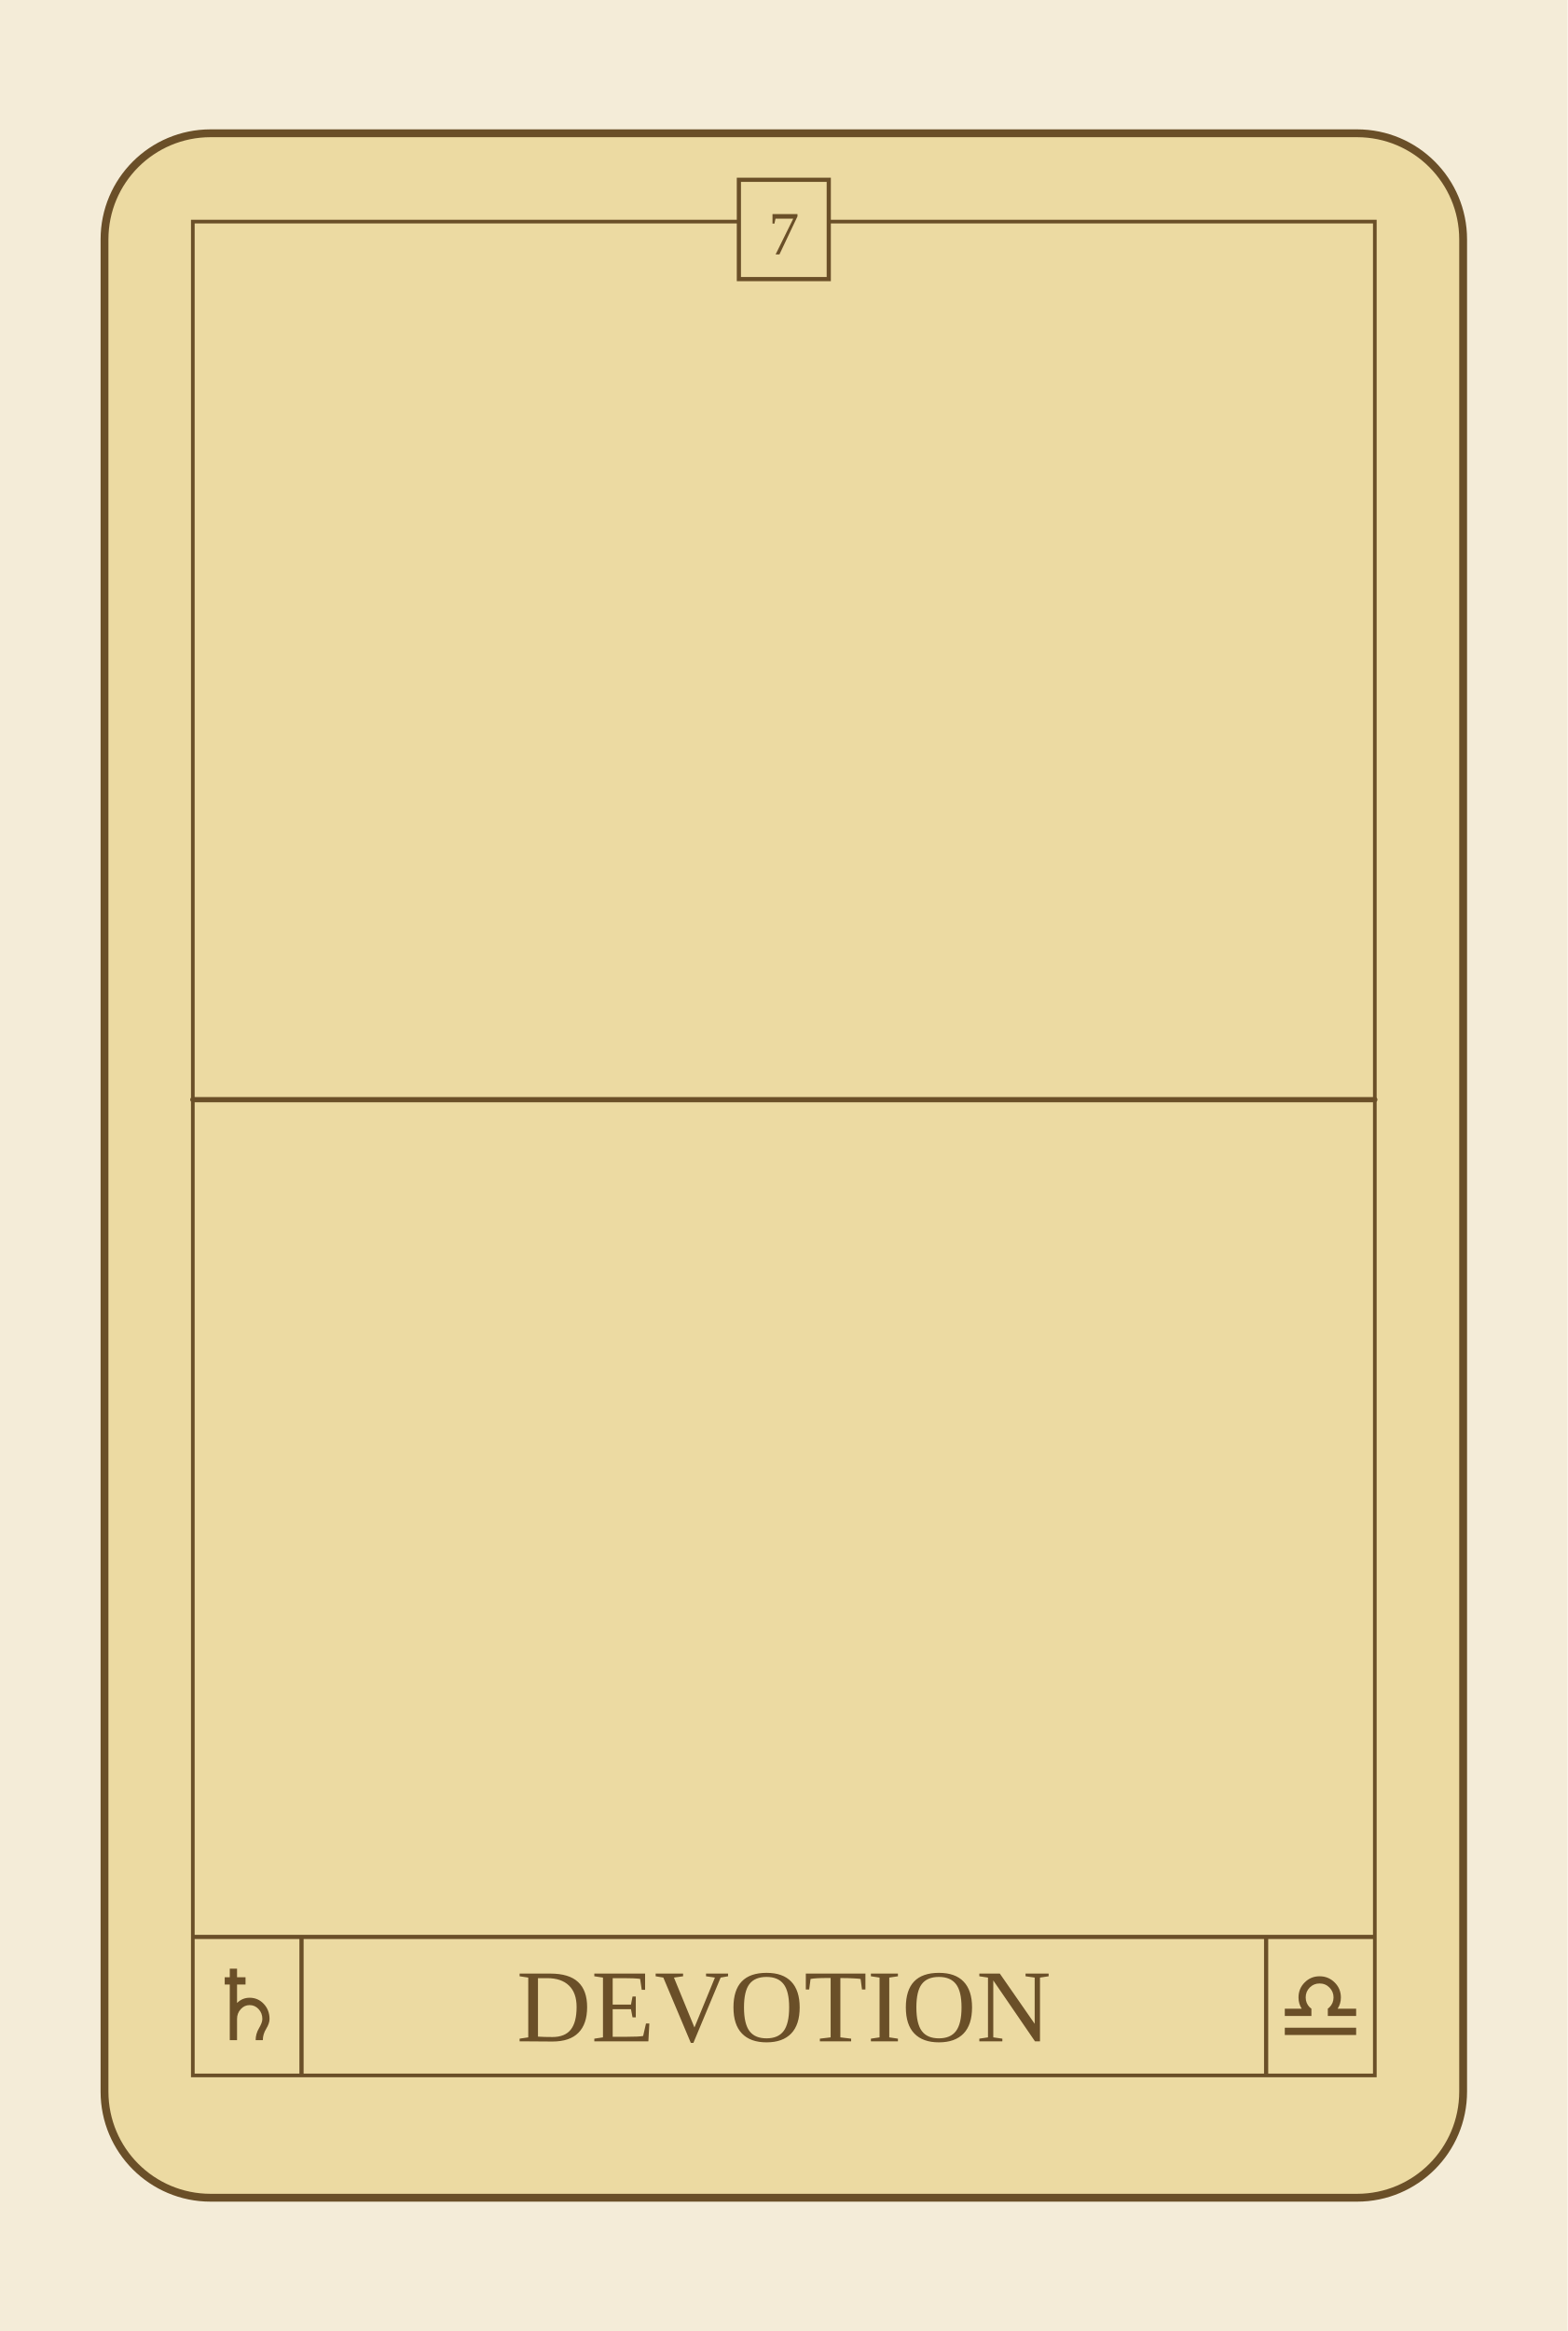
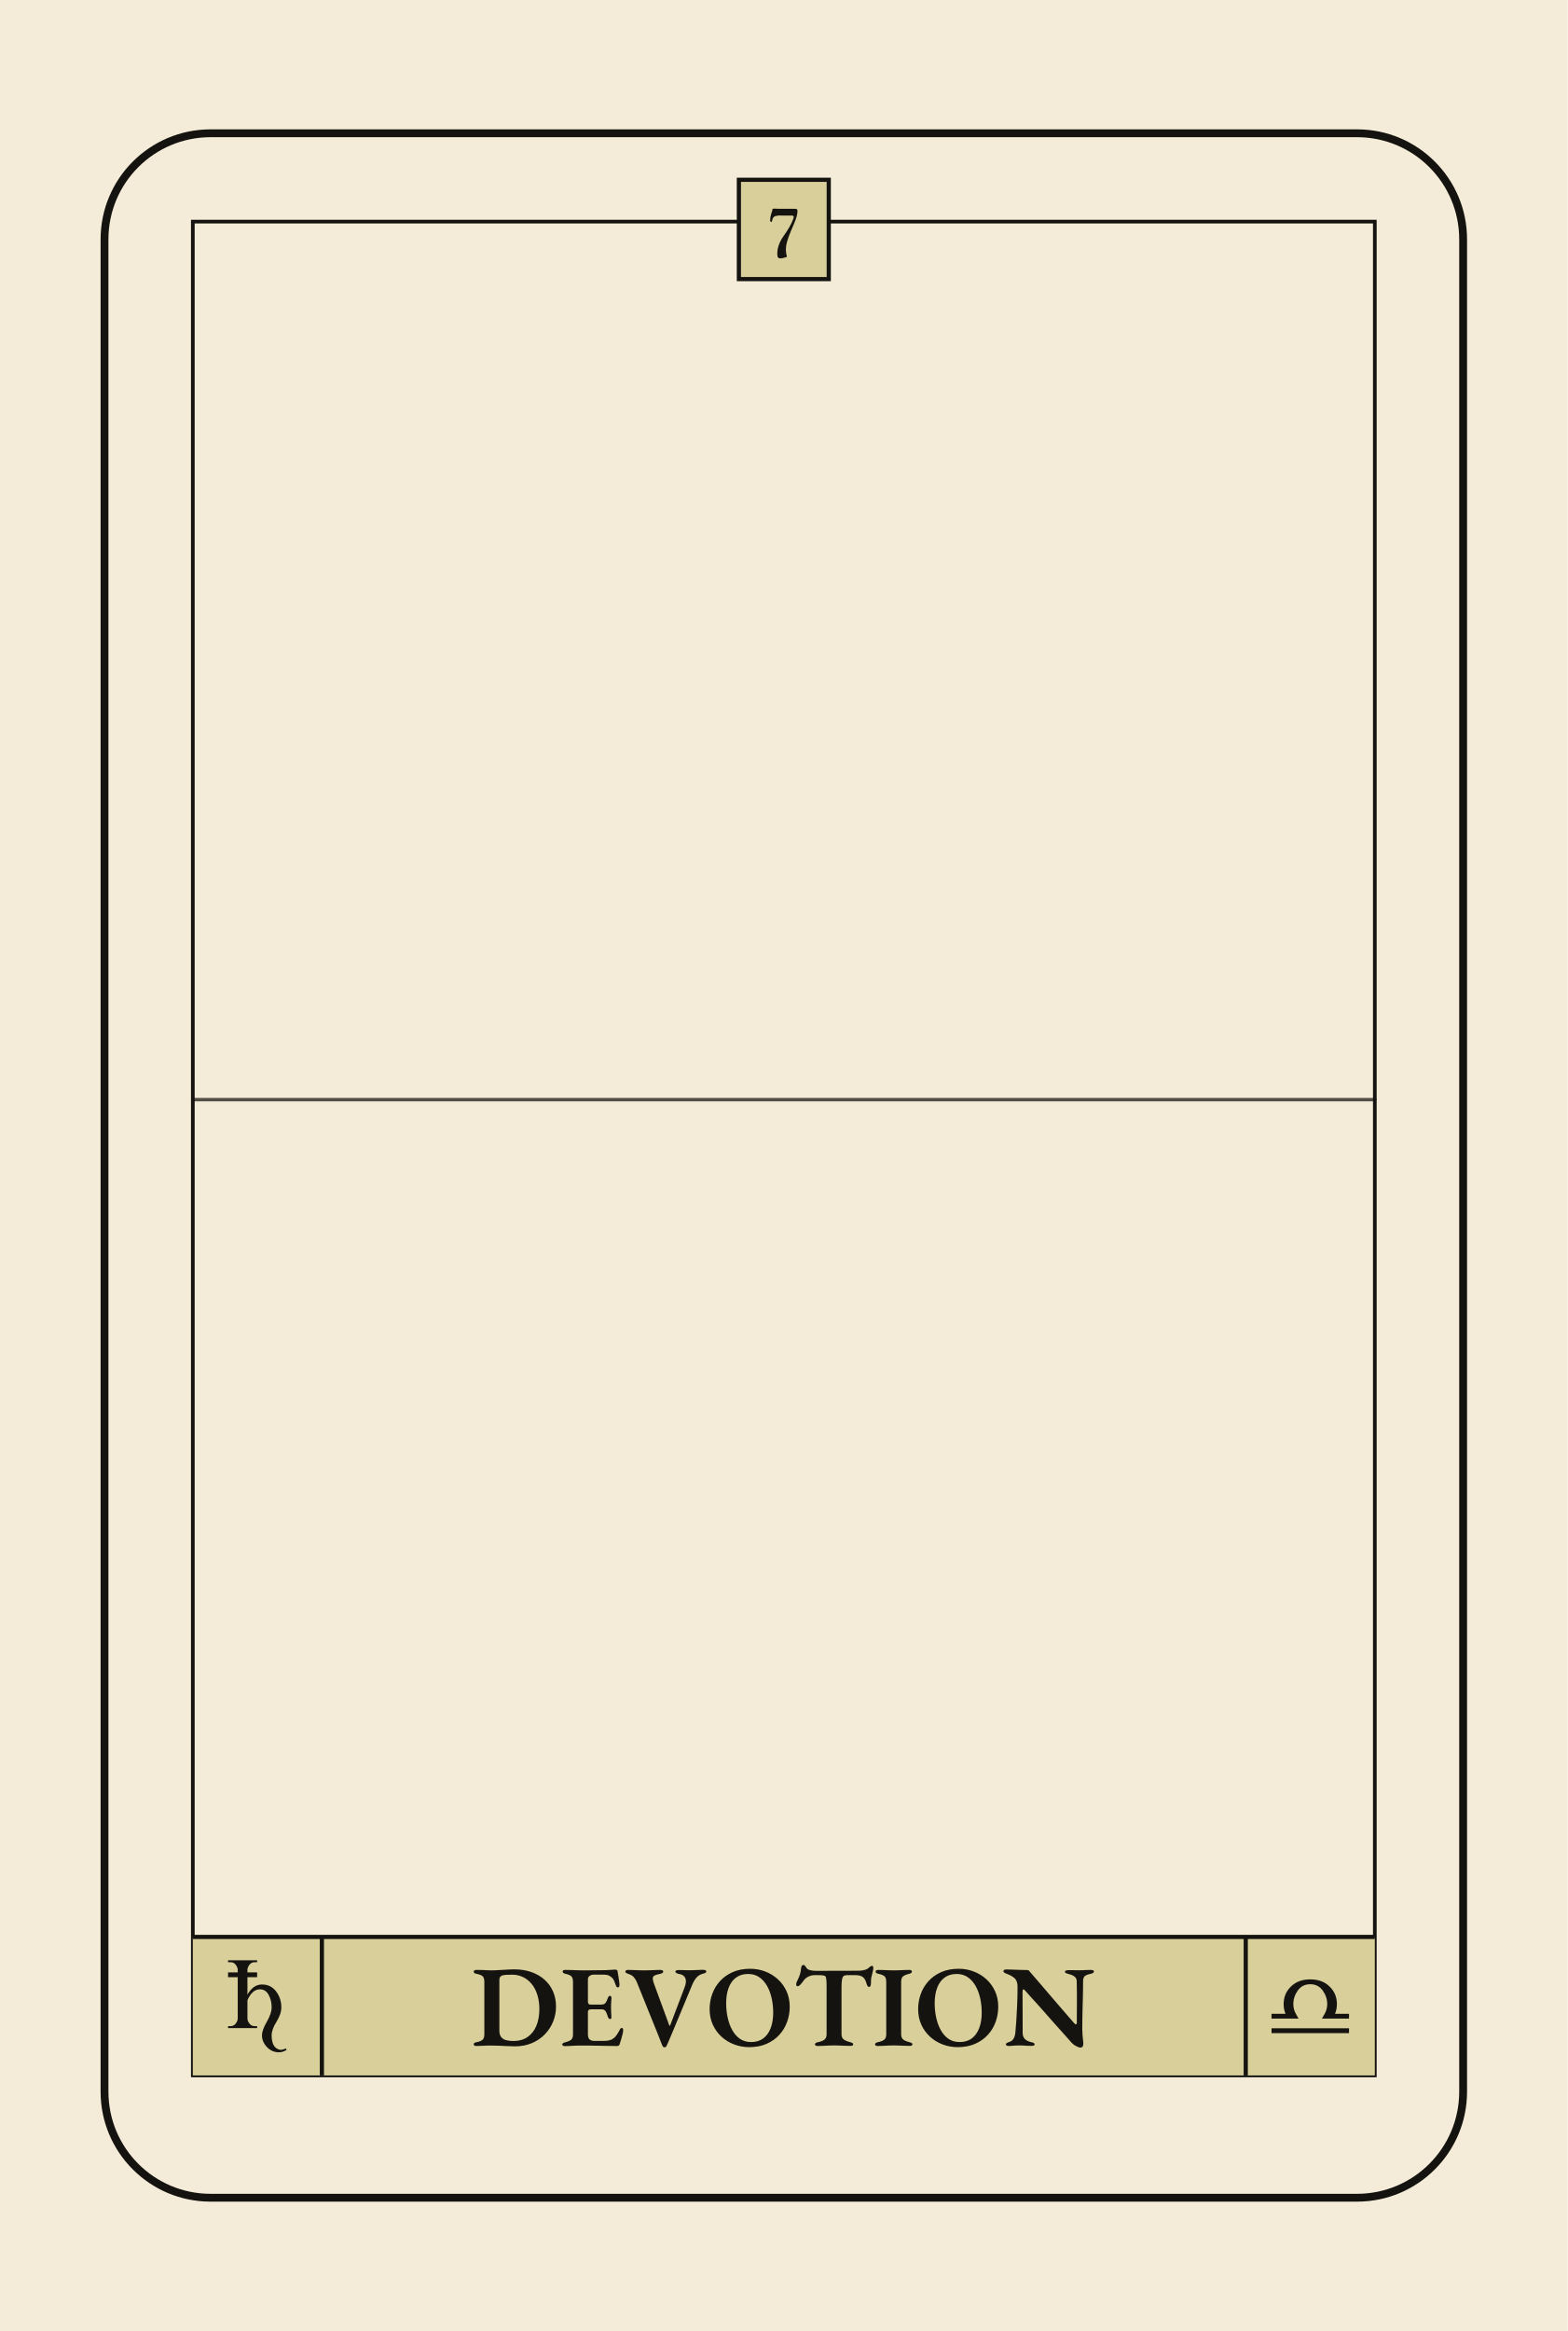
- <svg xmlns="http://www.w3.org/2000/svg" viewBox="0 0 300 446" font-family="Georgia, 'Times New Roman', serif">
+ <svg xmlns="http://www.w3.org/2000/svg" viewBox="0 0 300 446">
  <rect width="300" height="446" fill="#f4ecd8" />
-   <rect x="20.0" y="25.5" width="260" height="395" rx="20.3" fill="#ecdaa2" stroke="#6a4f28" stroke-width="1.5" />
-   <rect x="36.9" y="42.4" width="226.2" height="354.7" fill="none" stroke="#6a4f28" stroke-width="0.7" />
-   <g fill="none" stroke="#6a4f28" stroke-width="1.0" stroke-linecap="round" stroke-linejoin="round">
+   <rect x="20.0" y="25.5" width="260" height="395" rx="20.3" fill="#f4ecd8" stroke="#15130f" stroke-width="1.5" />
+   <rect x="36.9" y="42.4" width="226.2" height="354.7" fill="none" stroke="#15130f" stroke-width="0.7" />
+   <g fill="none" stroke="#15130f" stroke-width="0.65" stroke-opacity="0.72" stroke-linecap="round" stroke-linejoin="round">
    <line x1="36.9" y1="210.4" x2="263.1" y2="210.4" />
  </g>
-   <g fill="none" stroke="#6a4f28" stroke-width="0.8">
+   <path d="M36.9,370.6 H263.1 V397.1 H36.9 Z" fill="#d9cf9a" />
+   <g fill="none" stroke="#15130f" stroke-width="0.8">
    <line x1="36.9" y1="370.6" x2="263.1" y2="370.6" />
-     <line x1="57.7" y1="370.6" x2="57.7" y2="397.1" />
-     <line x1="242.3" y1="370.6" x2="242.3" y2="397.1" />
+     <line x1="61.6" y1="370.6" x2="61.6" y2="397.1" />
+     <line x1="238.4" y1="370.6" x2="238.4" y2="397.1" />
  </g>
-   <rect x="141.4" y="34.4" width="17.2" height="19.0" fill="#ecdaa2" stroke="#6a4f28" stroke-width="0.8" />
-   <text x="150.0" y="44.7" text-anchor="middle" dominant-baseline="central" font-size="11.8" fill="#6a4f28">7</text>
-   <text x="47.30" y="383.87" text-anchor="middle" dominant-baseline="central" font-family="'Segoe UI Symbol','Apple Symbols','DejaVu Sans',sans-serif" font-size="18.72" fill="#6a4f28">♄</text>
-   <text x="252.70" y="383.87" text-anchor="middle" dominant-baseline="central" font-family="'Segoe UI Symbol','Apple Symbols','DejaVu Sans',sans-serif" font-size="18.72" fill="#6a4f28">♎</text>
-   <text x="150.0" y="383.9" text-anchor="middle" dominant-baseline="central" font-size="19.8" fill="#6a4f28">DEVOTION</text>
+   <rect x="141.4" y="34.4" width="17.2" height="19.0" fill="#d9cf9a" stroke="#15130f" stroke-width="0.8" />
+   <path d="M731.0 1093H467.0L377.0 1095L276.0 1077Q209.0 1046 197.0 961Q190.0 917 170.0 915Q139.0 913 139.0 965Q139.0 1051 170.0 1146L196.0 1225L203.0 1262Q208.0 1287 239.0 1287Q249.0 1287 279.0 1285Q310.0 1282 401.0 1282H808.0Q871.0 1282 886.5 1270.5Q902.0 1259 902.0 1214Q902.0 1092 809.0 873L717.0 658Q578.0 330 578.0 161Q578.0 67 592.0 11L604.0 -35Q606.0 -41 606.0 -47Q606.0 -64 575.0 -70Q570.0 -71 557.0 -75Q476.0 -101 435.0 -101Q377.0 -101 357.5 -74.5Q338.0 -48 338.0 28Q338.0 262 500.0 501L605.0 657Q677.0 762 737.5 889.5Q798.0 1017 798.0 1061Q798.0 1093 731.0 1093Z" transform="matrix(0.006858 0 0 -0.006858 146.43 48.74)" fill="#15130f" />
+   <path d="M450.0 1050V690Q569.0 900 750.0 900Q934.0 900 1042.0 757.0Q1150.0 614 1150.0 429Q1150.0 290 1050.0 130.5Q950.0 -29 950.0 -150Q950.0 -420 1132.0 -450Q1179.0 -450 1240.0 -420L1260.0 -450Q1183.0 -500 1102.0 -500Q954.0 -500 852.0 -391.0Q750.0 -282 750.0 -150Q750.0 -44 850.0 129.5Q950.0 303 950.0 429Q950.0 573 887.5 686.5Q825.0 800 706.0 800Q551.0 800 450.0 576V200Q450.0 150 490.0 95.0Q530.0 40 600.0 40H650.0V0H50.0V40H100.0Q170.0 40 210.0 95.0Q250.0 150 250.0 200V1050H50.0V1150H250.0V1200Q250.0 1250 210.0 1305.0Q170.0 1360 100.0 1360H50.0V1400H650.0V1360H600.0Q530.0 1360 490.0 1305.0Q450.0 1250 450.0 1200V1150H650.0V1050Z" transform="matrix(0.009268 0 0 -0.009268 43.18 388.04)" fill="#15130f" />
+   <path d="M50.0 100H1650.0V0H50.0ZM50.0 300V400H339.0Q300.0 491 300.0 600Q300.0 815 451.0 962.5Q602.0 1110 850.0 1110Q1098.0 1110 1249.0 962.5Q1400.0 815 1400.0 600Q1400.0 491 1361.0 400H1650.0V300H1090.0Q1099.0 310 1149.5 403.0Q1200.0 496 1200.0 600Q1200.0 750 1106.5 880.0Q1013.0 1010 850.0 1010Q684.0 1010 592.0 880.0Q500.0 750 500.0 600Q500.0 496 550.0 403.0Q600.0 310 608.0 300Z" transform="matrix(0.009268 0 0 -0.009268 242.87 389.01)" fill="#15130f" />
+   <path d="M379.0 -7Q352.0 -7 314.0 -5.0Q276.0 -3 237.5 -1.5Q199.0 0 174.0 0Q154.0 0 133.5 -0.5Q113.0 -1 91.0 -2.5Q69.0 -4 44.0 -4Q35.0 -4 28.0 -0.5Q21.0 3 21.0 10Q21.0 19 27.5 23.0Q34.0 27 47.0 29Q85.0 37 99.0 51.0Q113.0 65 113.0 98V550Q113.0 584 99.5 598.0Q86.0 612 47.0 620Q34.0 622 27.5 626.5Q21.0 631 21.0 640Q21.0 647 28.0 650.5Q35.0 654 44.0 654Q68.0 654 90.0 653.5Q112.0 653 133.5 651.5Q155.0 650 177.0 650Q192.0 650 217.5 651.5Q243.0 653 272.5 654.5Q302.0 656 328.0 657.5Q354.0 659 370.0 659Q454.0 659 521.0 635.0Q588.0 611 635.5 568.0Q683.0 525 708.0 466.0Q733.0 407 733.0 338Q733.0 269 708.0 207.0Q683.0 145 636.5 97.0Q590.0 49 524.5 21.0Q459.0 -7 379.0 -7ZM364.0 39Q436.0 39 486.5 73.5Q537.0 108 563.0 170.5Q589.0 233 589.0 315Q589.0 383 571.5 438.5Q554.0 494 522.5 532.5Q491.0 571 447.5 592.0Q404.0 613 353.0 613Q317.0 613 292.5 611.0Q268.0 609 255.5 599.5Q243.0 590 243.0 568V128Q243.0 93 258.5 73.5Q274.0 54 301.5 46.5Q329.0 39 364.0 39ZM811.0 -5Q800.0 -5 793.5 -1.0Q787.0 3 787.0 9Q787.0 22 813.0 28Q849.0 37 864.5 50.5Q880.0 64 880.0 97V550Q880.0 584 866.5 598.0Q853.0 612 816.0 620Q802.0 623 796.0 628.5Q790.0 634 790.0 640Q790.0 647 796.5 650.5Q803.0 654 814.0 654Q843.0 654 869.5 653.0Q896.0 652 921.0 651.0Q946.0 650 973.0 650Q1019.0 650 1070.5 651.0Q1122.0 652 1163.0 652Q1196.0 653 1217.5 655.0Q1239.0 657 1243.0 657Q1250.0 657 1257.5 654.0Q1265.0 651 1266.0 642Q1270.0 609 1276.0 577.0Q1282.0 545 1282.0 521Q1282.0 512 1277.5 507.5Q1273.0 503 1268.0 503Q1263.0 503 1259.0 506.5Q1255.0 510 1252.0 517Q1244.0 540 1237.0 557.0Q1230.0 574 1221.0 583Q1208.0 597 1191.0 605.0Q1174.0 613 1150.0 613H1057.0Q1039.0 613 1024.0 602.5Q1009.0 592 1009.0 573V377Q1009.0 366 1015.5 360.0Q1022.0 354 1031.0 354H1123.0Q1150.0 354 1161.5 369.0Q1173.0 384 1181.0 410Q1188.0 430 1200.0 430Q1205.0 430 1209.0 424.5Q1213.0 419 1213.0 410Q1212.0 400 1211.0 386.0Q1210.0 372 1209.5 358.0Q1209.0 344 1209.0 333Q1209.0 321 1209.5 306.0Q1210.0 291 1210.5 276.5Q1211.0 262 1212.0 252Q1213.0 241 1210.5 235.0Q1208.0 229 1202.0 229Q1186.0 229 1179.0 257Q1171.0 285 1160.0 299.0Q1149.0 313 1130.0 313H1036.0Q1023.0 313 1016.0 308.0Q1009.0 303 1009.0 289V99Q1009.0 66 1023.0 53.0Q1037.0 40 1066.0 40H1148.0Q1173.0 40 1193.5 45.0Q1214.0 50 1229.0 61Q1246.0 73 1259.5 93.5Q1273.0 114 1286.0 139Q1290.0 147 1294.0 149.5Q1298.0 152 1304.0 152Q1309.0 151 1311.5 146.0Q1314.0 141 1314.0 135Q1314.0 121 1309.0 99.0Q1304.0 77 1296.5 53.5Q1289.0 30 1283.0 10Q1280.0 3 1275.0 -0.5Q1270.0 -4 1263.0 -4Q1239.0 -4 1201.5 -3.5Q1164.0 -3 1120.0 -2.0Q1076.0 -1 1030.0 -0.5Q984.0 0 942.0 0Q921.0 0 899.5 -1.0Q878.0 -2 856.0 -3.5Q834.0 -5 811.0 -5ZM1671.0 -15Q1659.0 -15 1654.0 -2Q1648.0 11 1639.0 34.0Q1630.0 57 1623.0 76L1432.0 549Q1422.0 574 1405.0 592.5Q1388.0 611 1360.0 619Q1348.0 623 1340.5 627.5Q1333.0 632 1333.0 640Q1333.0 647 1340.0 650.5Q1347.0 654 1357.0 654Q1375.0 654 1399.5 653.0Q1424.0 652 1449.0 651.0Q1474.0 650 1495.0 650Q1515.0 650 1541.0 651.0Q1567.0 652 1591.5 653.0Q1616.0 654 1633.0 654Q1643.0 654 1652.0 650.5Q1661.0 647 1661.0 640Q1661.0 632 1652.0 626.5Q1643.0 621 1630.0 619Q1601.0 614 1585.5 605.5Q1570.0 597 1570.0 580Q1570.0 570 1573.0 561.0Q1576.0 552 1577.0 545L1712.0 177Q1714.0 172 1716.5 171.0Q1719.0 170 1722.0 178L1845.0 502Q1865.0 554 1851.5 583.5Q1838.0 613 1798.0 619Q1785.0 621 1775.5 626.5Q1766.0 632 1766.0 640Q1766.0 647 1775.0 650.0Q1784.0 653 1795.0 653Q1813.0 653 1828.0 652.5Q1843.0 652 1858.0 651.5Q1873.0 651 1892.0 651Q1921.0 651 1949.5 653.0Q1978.0 655 2003.0 655Q2015.0 655 2024.0 652.0Q2033.0 649 2033.0 641Q2033.0 632 2024.5 628.0Q2016.0 624 2004.0 621Q1971.0 613 1949.5 589.0Q1928.0 565 1912.0 527L1748.0 133Q1737.0 106 1726.5 82.0Q1716.0 58 1707.5 37.0Q1699.0 16 1690.0 -2Q1687.0 -9 1683.0 -12.0Q1679.0 -15 1671.0 -15ZM2404.0 -14Q2336.0 -14 2274.0 9.5Q2212.0 33 2164.5 76.5Q2117.0 120 2089.5 180.5Q2062.0 241 2062.0 315Q2062.0 383 2084.5 445.5Q2107.0 508 2151.5 557.0Q2196.0 606 2261.5 635.0Q2327.0 664 2413.0 664Q2481.0 664 2542.5 640.5Q2604.0 617 2652.0 573.5Q2700.0 530 2727.5 469.5Q2755.0 409 2755.0 335Q2755.0 268 2732.5 205.0Q2710.0 142 2665.5 93.0Q2621.0 44 2555.5 15.0Q2490.0 -14 2404.0 -14ZM2421.0 30Q2484.0 30 2526.5 62.0Q2569.0 94 2590.5 151.5Q2612.0 209 2612.0 284Q2612.0 348 2599.0 408.0Q2586.0 468 2559.0 515.5Q2532.0 563 2491.5 591.0Q2451.0 619 2395.0 619Q2332.0 619 2289.5 587.0Q2247.0 555 2226.0 498.0Q2205.0 441 2205.0 366Q2205.0 302 2218.0 242.0Q2231.0 182 2257.5 134.0Q2284.0 86 2324.5 58.0Q2365.0 30 2421.0 30ZM2998.0 -4Q2988.0 -4 2980.5 -0.5Q2973.0 3 2973.0 9Q2973.0 17 2980.0 22.0Q2987.0 27 3000.0 29Q3038.0 37 3056.0 51.5Q3074.0 66 3074.0 99V504Q3074.0 545 3072.0 566.0Q3070.0 587 3066.5 594.5Q3063.0 602 3056.0 603Q3046.0 607 3031.0 608.0Q3016.0 609 3002.0 609H2971.0Q2942.0 609 2915.0 595.5Q2888.0 582 2873.0 559Q2869.0 553 2860.5 542.0Q2852.0 531 2842.5 522.0Q2833.0 513 2823.0 513Q2816.0 513 2813.5 518.0Q2811.0 523 2811.0 529Q2811.0 541 2817.0 553Q2834.0 587 2842.5 612.5Q2851.0 638 2854.0 673Q2856.0 688 2862.5 692.5Q2869.0 697 2876.0 697Q2882.0 697 2890.5 684.5Q2899.0 672 2906.0 664Q2915.0 655 2938.0 650.5Q2961.0 646 2977.0 646L3346.0 647Q3374.0 647 3393.0 651.5Q3412.0 656 3423.0 661Q3438.0 670 3447.0 679.5Q3456.0 689 3468.0 689Q3473.0 689 3475.5 683.5Q3478.0 678 3478.0 670Q3478.0 665 3477.0 658.5Q3476.0 652 3475.0 647Q3471.0 628 3467.0 613.5Q3463.0 599 3460.5 586.5Q3458.0 574 3458.0 558V541Q3458.0 527 3454.0 517.0Q3450.0 507 3441.0 507Q3433.0 507 3427.5 516.5Q3422.0 526 3416.0 546Q3407.0 578 3386.0 593.5Q3365.0 609 3320.0 609H3252.0Q3233.0 609 3222.5 602.0Q3212.0 595 3207.5 571.5Q3203.0 548 3203.0 499V100Q3203.0 68 3221.0 53.5Q3239.0 39 3278.0 29Q3290.0 26 3297.0 22.0Q3304.0 18 3304.0 10Q3304.0 3 3297.5 0.0Q3291.0 -3 3281.0 -3Q3257.0 -3 3233.0 -2.0Q3209.0 -1 3185.5 0.0Q3162.0 1 3140.0 1Q3118.0 1 3094.5 0.0Q3071.0 -1 3046.5 -2.5Q3022.0 -4 2998.0 -4ZM3516.0 -4Q3507.0 -4 3500.0 -0.5Q3493.0 3 3493.0 9Q3493.0 24 3518.0 29Q3556.0 37 3573.0 51.0Q3590.0 65 3590.0 97V551Q3590.0 584 3576.0 598.0Q3562.0 612 3523.0 620Q3498.0 625 3498.0 641Q3498.0 647 3505.0 650.5Q3512.0 654 3521.0 654Q3545.0 654 3568.0 653.0Q3591.0 652 3612.5 651.0Q3634.0 650 3656.0 650Q3677.0 650 3698.5 651.0Q3720.0 652 3743.0 653.0Q3766.0 654 3790.0 654Q3800.0 654 3806.0 650.5Q3812.0 647 3812.0 640Q3812.0 632 3805.5 627.5Q3799.0 623 3787.0 620Q3747.0 610 3733.0 596.0Q3719.0 582 3719.0 550V98Q3719.0 67 3735.5 53.0Q3752.0 39 3790.0 29Q3803.0 26 3809.5 22.0Q3816.0 18 3816.0 10Q3816.0 3 3810.0 0.0Q3804.0 -3 3794.0 -3Q3770.0 -3 3746.0 -2.0Q3722.0 -1 3699.5 0.0Q3677.0 1 3656.0 1Q3634.0 1 3611.0 0.0Q3588.0 -1 3564.0 -2.5Q3540.0 -4 3516.0 -4ZM4208.0 -14Q4140.0 -14 4078.0 9.5Q4016.0 33 3968.5 76.5Q3921.0 120 3893.5 180.5Q3866.0 241 3866.0 315Q3866.0 383 3888.5 445.5Q3911.0 508 3955.5 557.0Q4000.0 606 4065.5 635.0Q4131.0 664 4217.0 664Q4285.0 664 4346.5 640.5Q4408.0 617 4456.0 573.5Q4504.0 530 4531.5 469.5Q4559.0 409 4559.0 335Q4559.0 268 4536.5 205.0Q4514.0 142 4469.5 93.0Q4425.0 44 4359.5 15.0Q4294.0 -14 4208.0 -14ZM4225.0 30Q4288.0 30 4330.5 62.0Q4373.0 94 4394.5 151.5Q4416.0 209 4416.0 284Q4416.0 348 4403.0 408.0Q4390.0 468 4363.0 515.5Q4336.0 563 4295.5 591.0Q4255.0 619 4199.0 619Q4136.0 619 4093.5 587.0Q4051.0 555 4030.0 498.0Q4009.0 441 4009.0 366Q4009.0 302 4022.0 242.0Q4035.0 182 4061.5 134.0Q4088.0 86 4128.5 58.0Q4169.0 30 4225.0 30ZM5269.0 -18Q5257.0 -18 5229.0 -3.0Q5201.0 12 5172.0 49Q5155.0 68 5130.5 95.5Q5106.0 123 5076.5 156.0Q5047.0 189 5015.0 225.0Q4983.0 261 4951.5 297.0Q4920.0 333 4890.0 366.0Q4860.0 399 4835.0 426.5Q4810.0 454 4793.0 474Q4789.0 479 4784.5 482.5Q4780.0 486 4777.0 486Q4773.0 486 4771.0 479.0Q4769.0 472 4769.0 466Q4769.0 420 4769.5 357.0Q4770.0 294 4770.0 229.0Q4770.0 164 4770.0 109Q4770.0 78 4788.0 58.0Q4806.0 38 4845.0 29Q4857.0 27 4865.5 22.5Q4874.0 18 4874.0 10Q4874.0 3 4866.0 0.0Q4858.0 -3 4848.0 -3Q4821.0 -3 4805.0 -2.0Q4789.0 -1 4776.0 0.0Q4763.0 1 4743.0 1Q4722.0 1 4705.5 0.0Q4689.0 -1 4676.0 -2.5Q4663.0 -4 4651.0 -4Q4641.0 -4 4633.0 -0.5Q4625.0 3 4625.0 9Q4625.0 17 4632.5 21.5Q4640.0 26 4653.0 30Q4679.0 38 4691.5 59.5Q4704.0 81 4707.0 111Q4711.0 149 4715.0 210.5Q4719.0 272 4722.5 349.0Q4726.0 426 4726.0 508Q4726.0 560 4699.5 583.0Q4673.0 606 4633.0 620Q4626.0 622 4615.0 628.0Q4604.0 634 4604.0 643Q4604.0 652 4612.0 655.0Q4620.0 658 4629.0 658Q4650.0 658 4671.0 657.0Q4692.0 656 4713.5 655.5Q4735.0 655 4758.5 654.0Q4782.0 653 4809.0 653Q4818.0 653 4822.5 649.5Q4827.0 646 4831.0 640Q4847.0 621 4872.0 592.5Q4897.0 564 4926.5 529.5Q4956.0 495 4988.5 457.0Q5021.0 419 5053.5 381.0Q5086.0 343 5116.0 308.5Q5146.0 274 5170.5 245.5Q5195.0 217 5211.0 199Q5215.0 195 5220.5 189.0Q5226.0 183 5230.0 183Q5238.0 183 5239.0 200Q5239.0 226 5239.0 266.5Q5239.0 307 5239.5 356.5Q5240.0 406 5239.5 458.0Q5239.0 510 5238.0 558Q5237.0 583 5217.5 597.5Q5198.0 612 5169.0 618Q5157.0 621 5146.5 625.5Q5136.0 630 5136.0 639Q5136.0 646 5146.5 649.0Q5157.0 652 5166.0 652Q5186.0 652 5199.5 652.0Q5213.0 652 5225.0 651.5Q5237.0 651 5250.0 651Q5272.0 651 5286.0 651.5Q5300.0 652 5316.5 653.0Q5333.0 654 5360.0 654Q5372.0 654 5379.5 650.5Q5387.0 647 5387.0 641Q5387.0 626 5358.0 620Q5323.0 613 5308.5 601.0Q5294.0 589 5293.0 561Q5293.0 536 5292.5 497.0Q5292.0 458 5291.0 412.0Q5290.0 366 5288.5 318.0Q5287.0 270 5286.5 224.0Q5286.0 178 5286.0 141Q5286.0 117 5288.0 92.0Q5290.0 67 5292.5 47.5Q5295.0 28 5295.0 20Q5295.0 -2 5288.0 -10.0Q5281.0 -18 5269.0 -18Z" transform="matrix(0.02212 0 0 -0.02212 90.19 391.38)" fill="#15130f" />
</svg>
